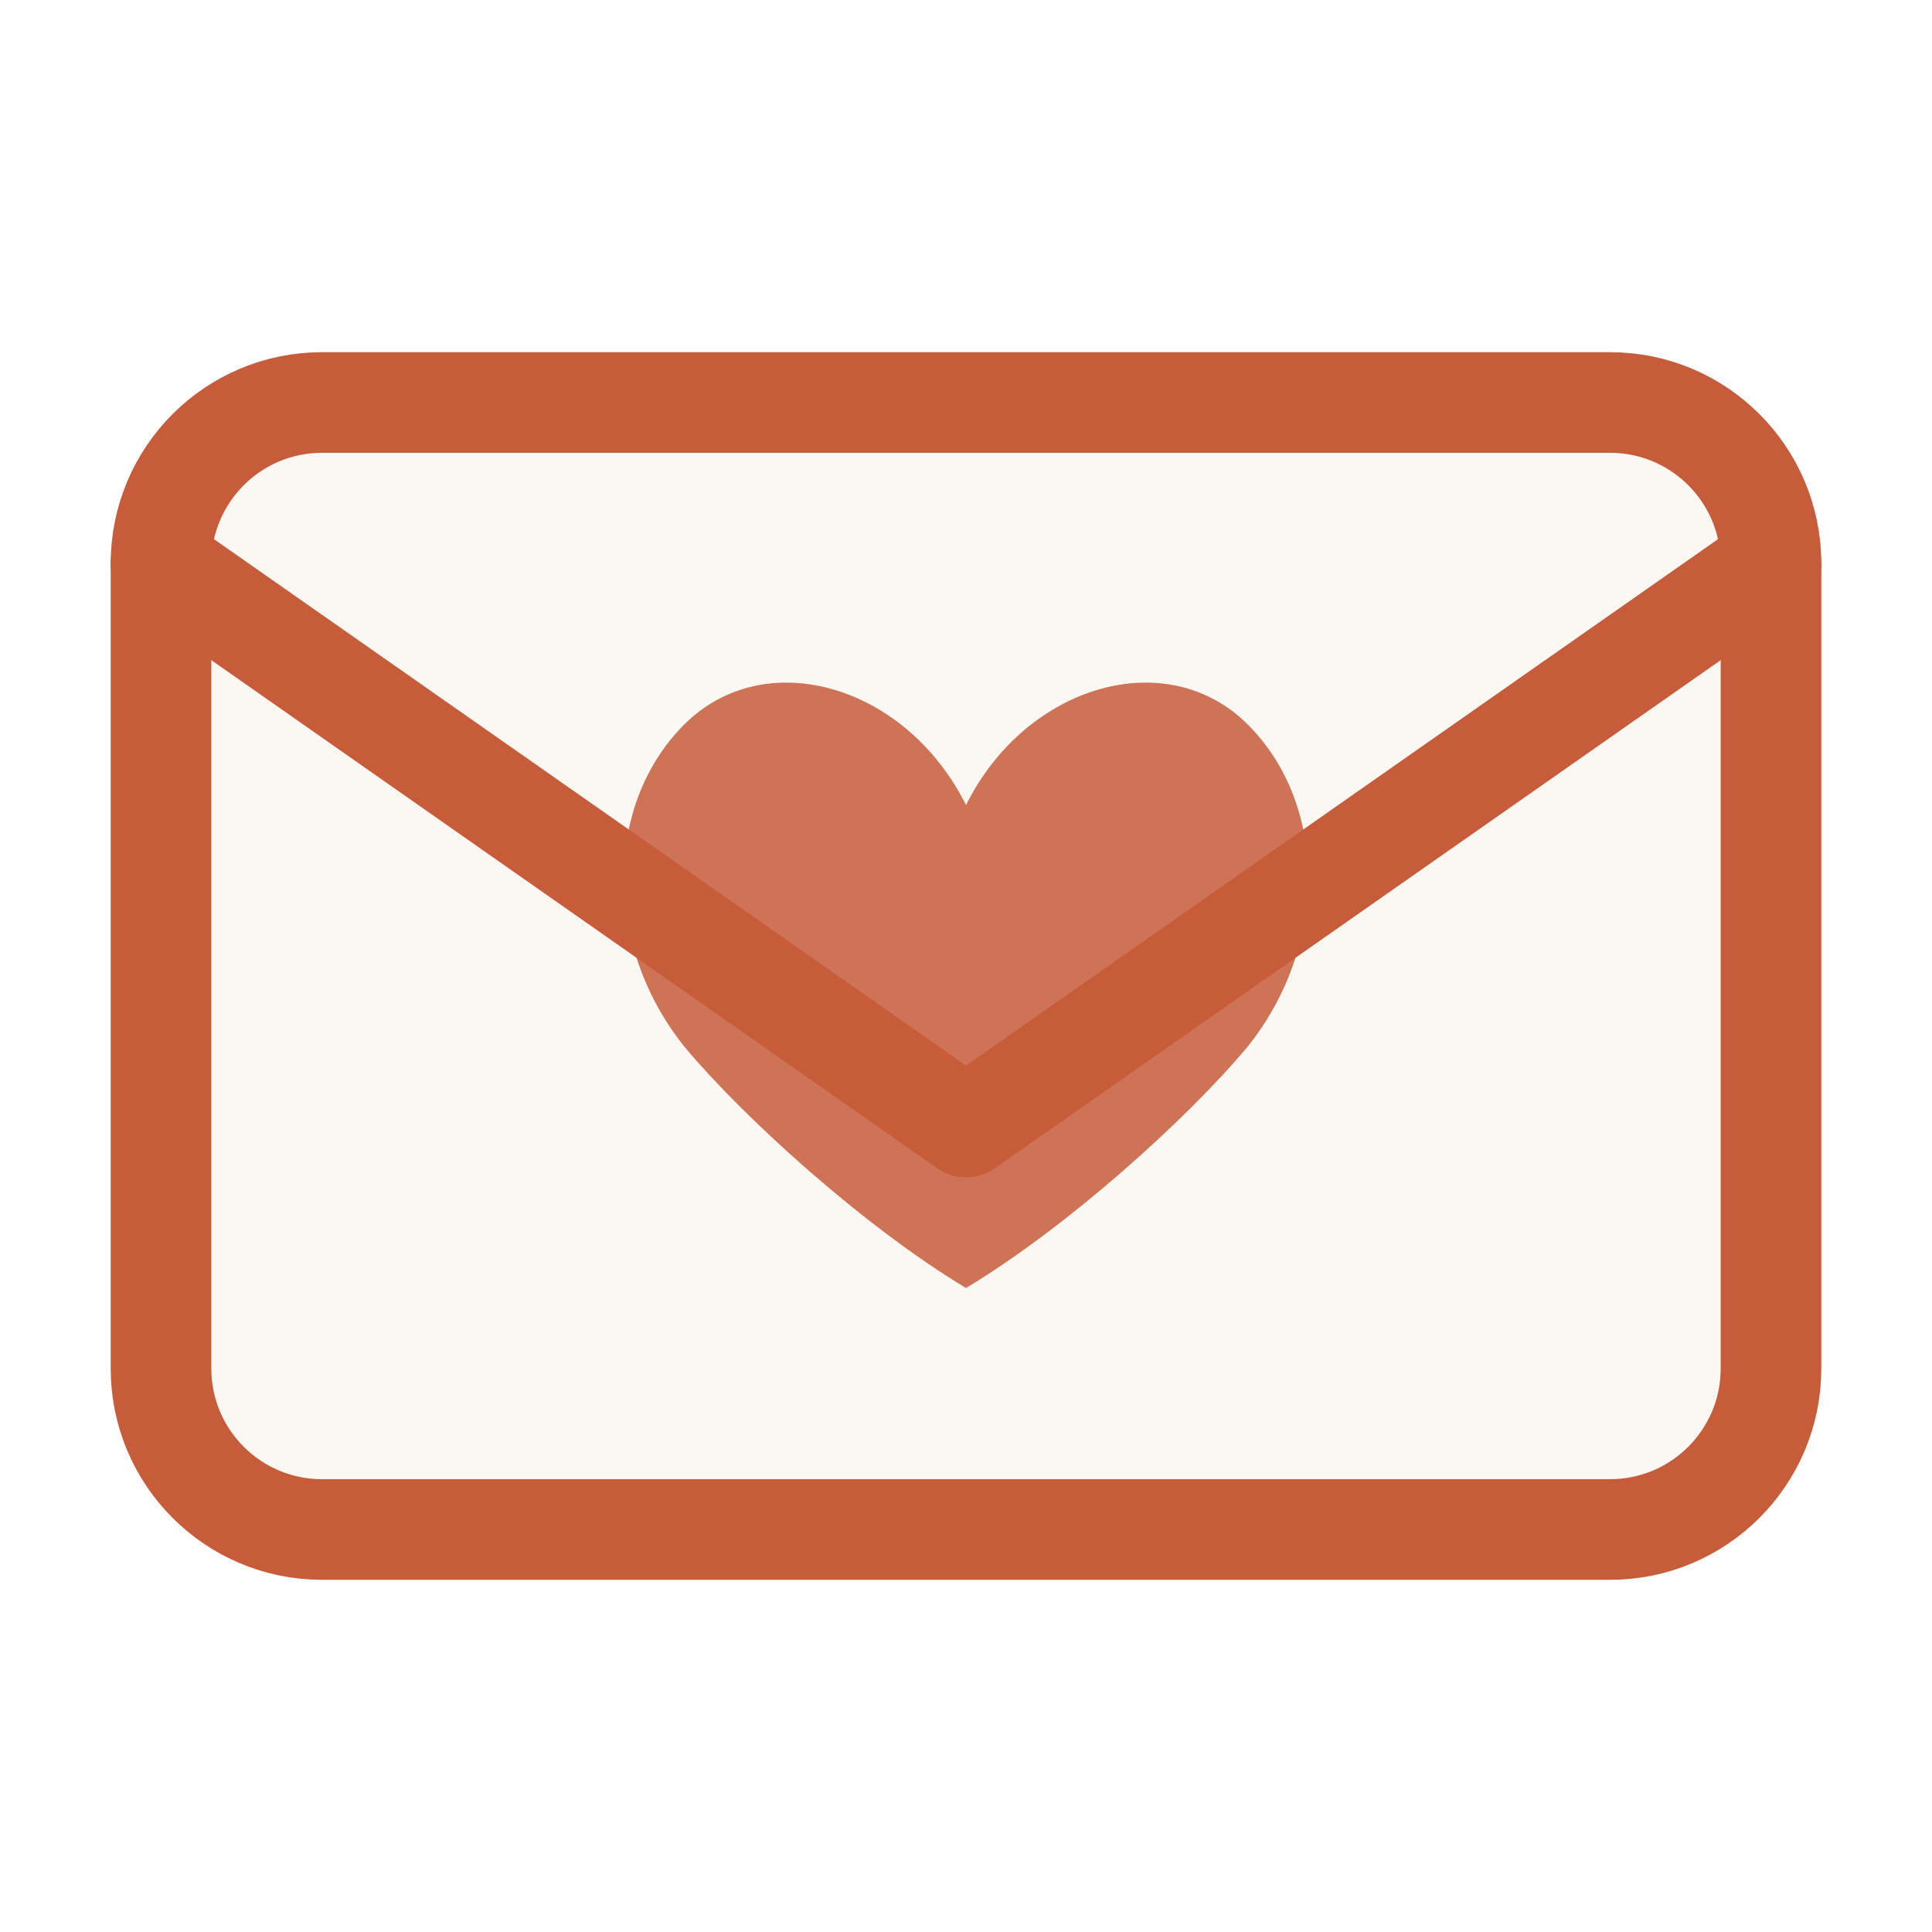
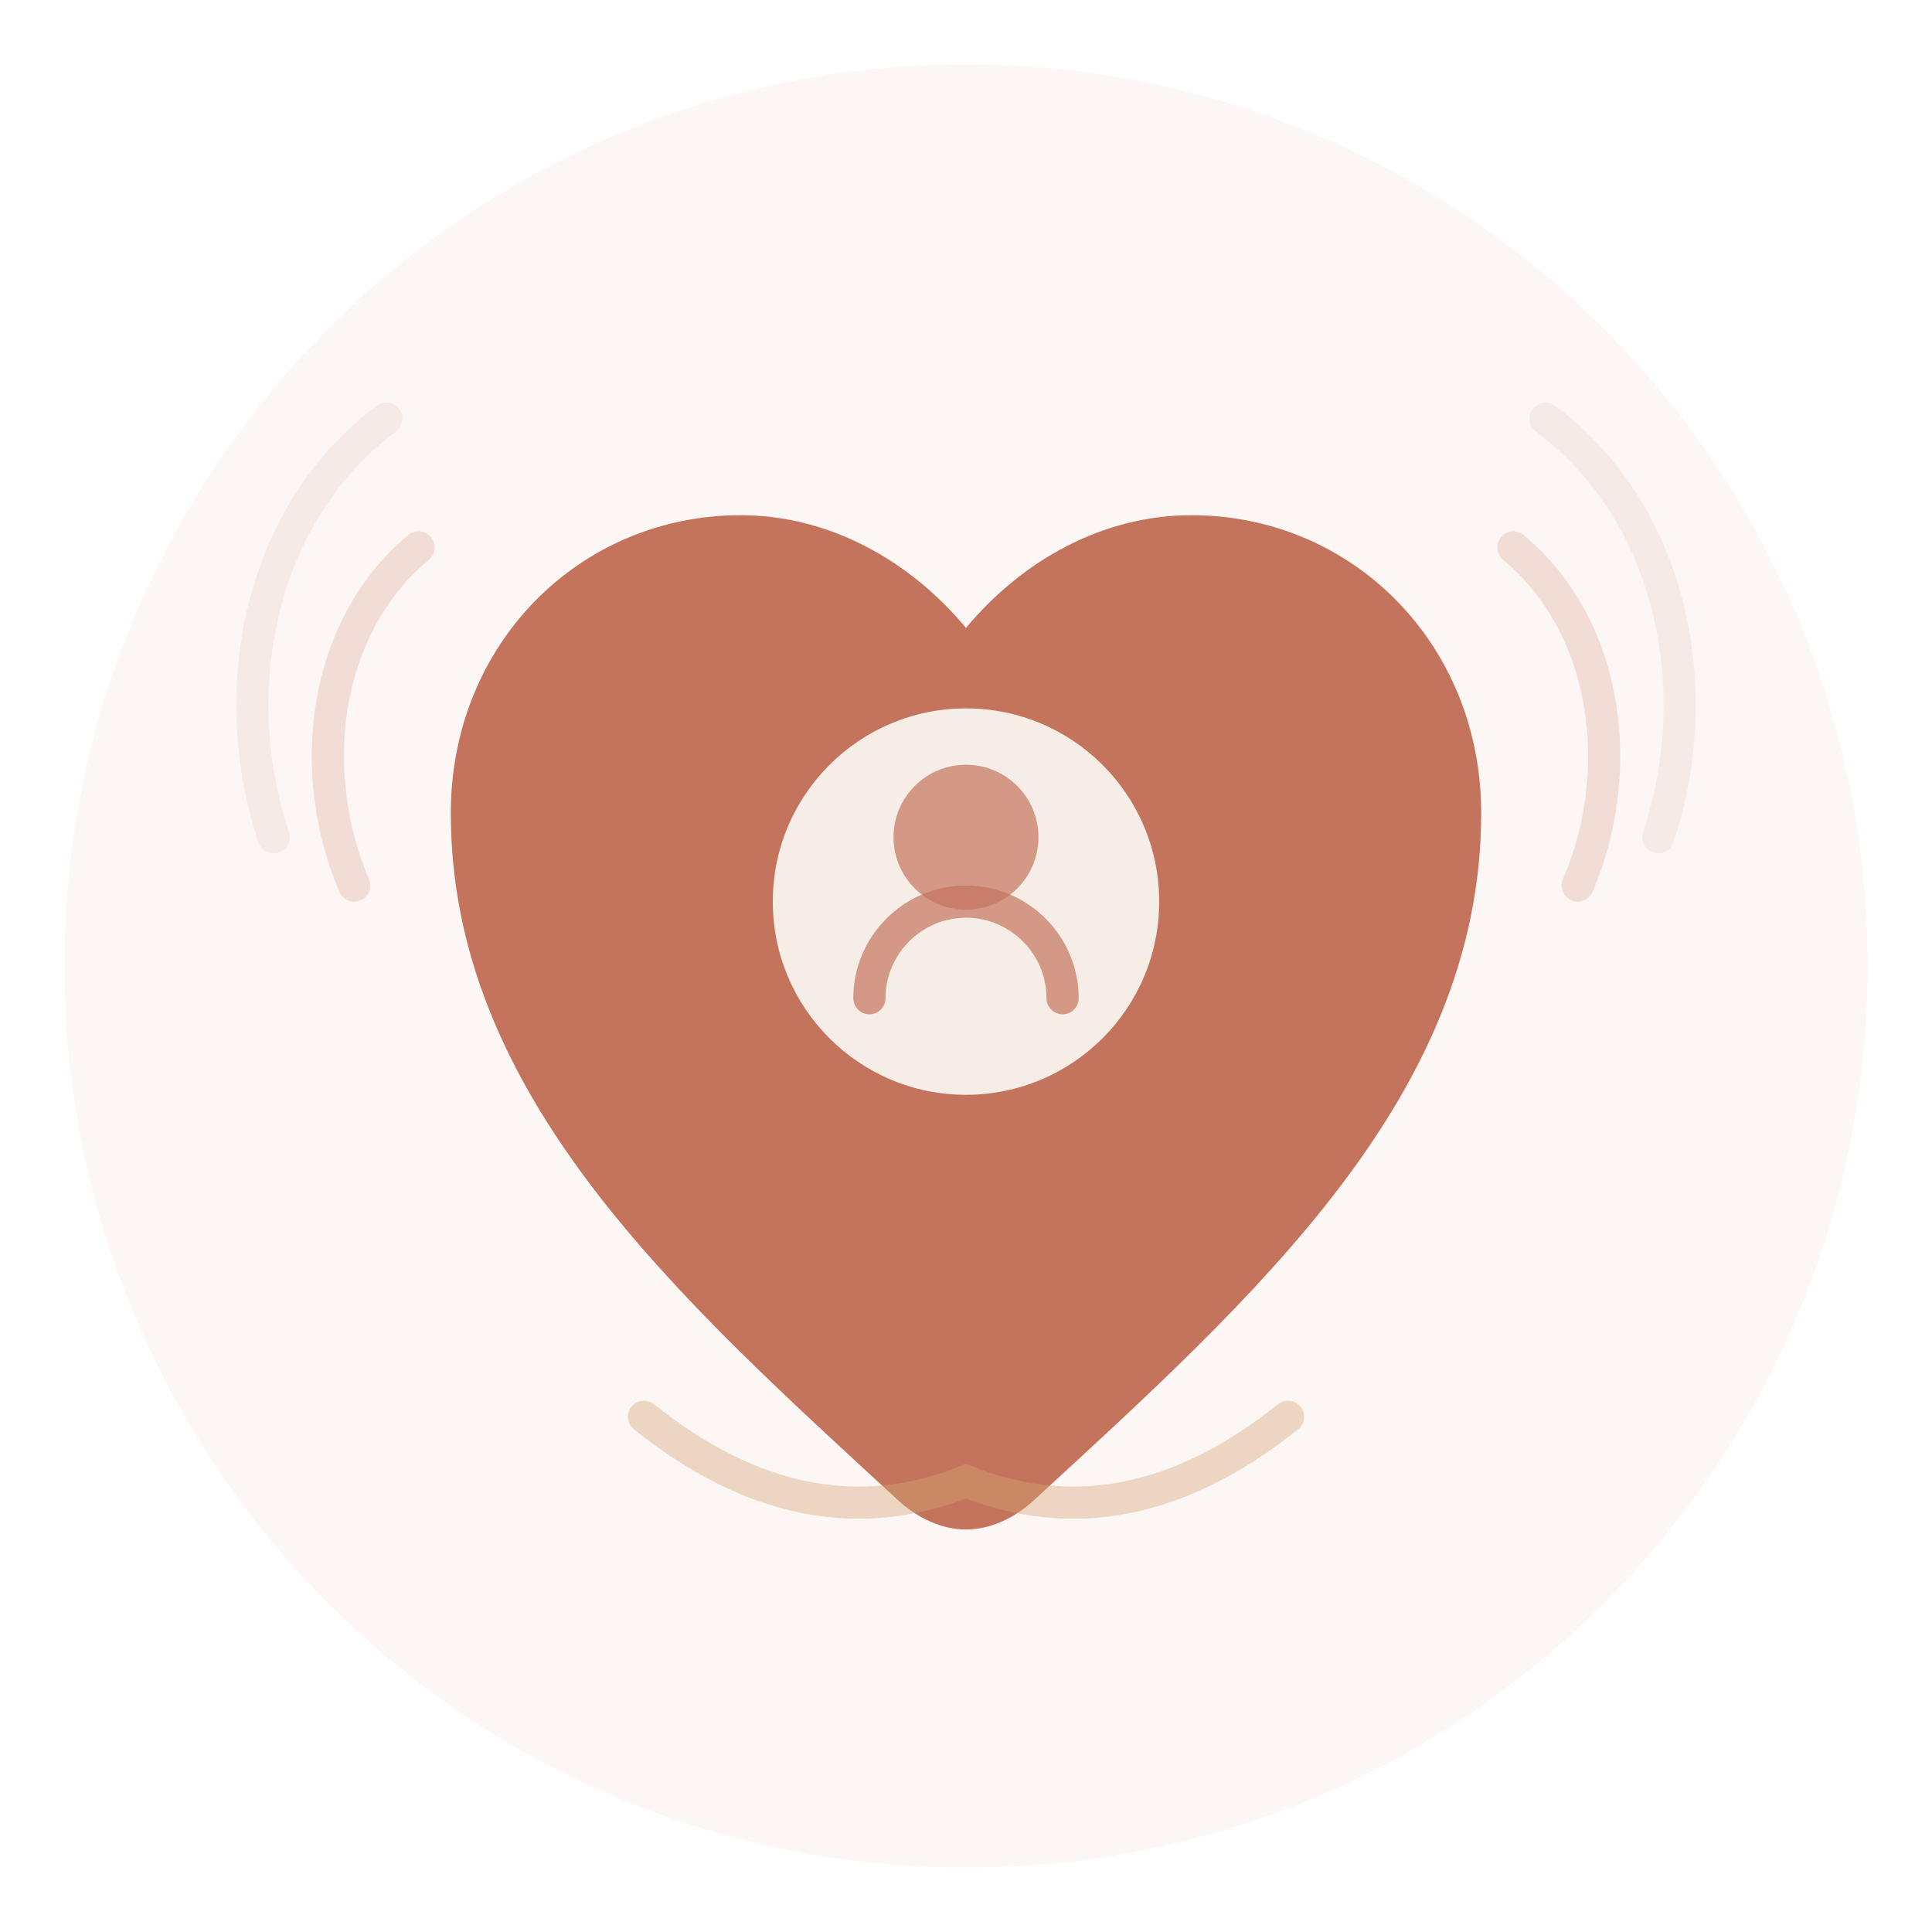
- <svg xmlns="http://www.w3.org/2000/svg" viewBox="0 0 48 48" fill="none">
-   <rect x="4" y="10" width="40" height="28" rx="4" stroke="#C75C3A" stroke-width="2.5" fill="#FBF7F2" />
-   <path d="M4 14l20 14 20-14" stroke="#C75C3A" stroke-width="2.5" stroke-linecap="round" stroke-linejoin="round" />
-   <path d="M24 20c-1.5-3-5-4-7-2s-2 5.5 0 8c1.5 1.8 4.5 4.5 7 6 2.5-1.5 5.5-4.2 7-6 2-2.5 2-6 0-8s-5.5-1-7 2z" fill="#C75C3A" opacity="0.85" />
+ <svg xmlns="http://www.w3.org/2000/svg" viewBox="0 0 120 120" fill="none">
+   <circle cx="60" cy="60" r="56" fill="#C4745C" opacity="0.06" />
+   <path d="M60 95C58.5 95 57 94.3 55.8 93.2C42 80.5 28 68 28 50.5C28 40 36 32 46 32C51.5 32 56.5 34.8 60 39C63.5 34.8 68.5 32 74 32C84 32 92 40 92 50.5C92 68 78 80.5 64.2 93.2C63 94.3 61.5 95 60 95Z" fill="#C4745C" />
+   <circle cx="60" cy="56" r="12" fill="#FBF7F2" opacity="0.92" />
+   <circle cx="60" cy="52" r="4.5" fill="#C4745C" opacity="0.7" />
+   <path d="M54 62C54 58.7 56.7 56 60 56C63.3 56 66 58.7 66 62" stroke="#C4745C" stroke-width="2" stroke-linecap="round" opacity="0.7" fill="none" />
+   <path d="M22 55C19 48 20 39 26 34" stroke="#C4745C" stroke-width="2" stroke-linecap="round" opacity="0.2" fill="none" />
+   <path d="M17 52C14 43 16 32 24 26" stroke="#C4745C" stroke-width="2" stroke-linecap="round" opacity="0.1" fill="none" />
+   <path d="M98 55C101 48 100 39 94 34" stroke="#C4745C" stroke-width="2" stroke-linecap="round" opacity="0.2" fill="none" />
+   <path d="M103 52C106 43 104 32 96 26" stroke="#C4745C" stroke-width="2" stroke-linecap="round" opacity="0.1" fill="none" />
+   <path d="M40 88Q50 96 60 92Q70 96 80 88" stroke="#D4A574" stroke-width="2" stroke-linecap="round" fill="none" opacity="0.4" />
</svg>
